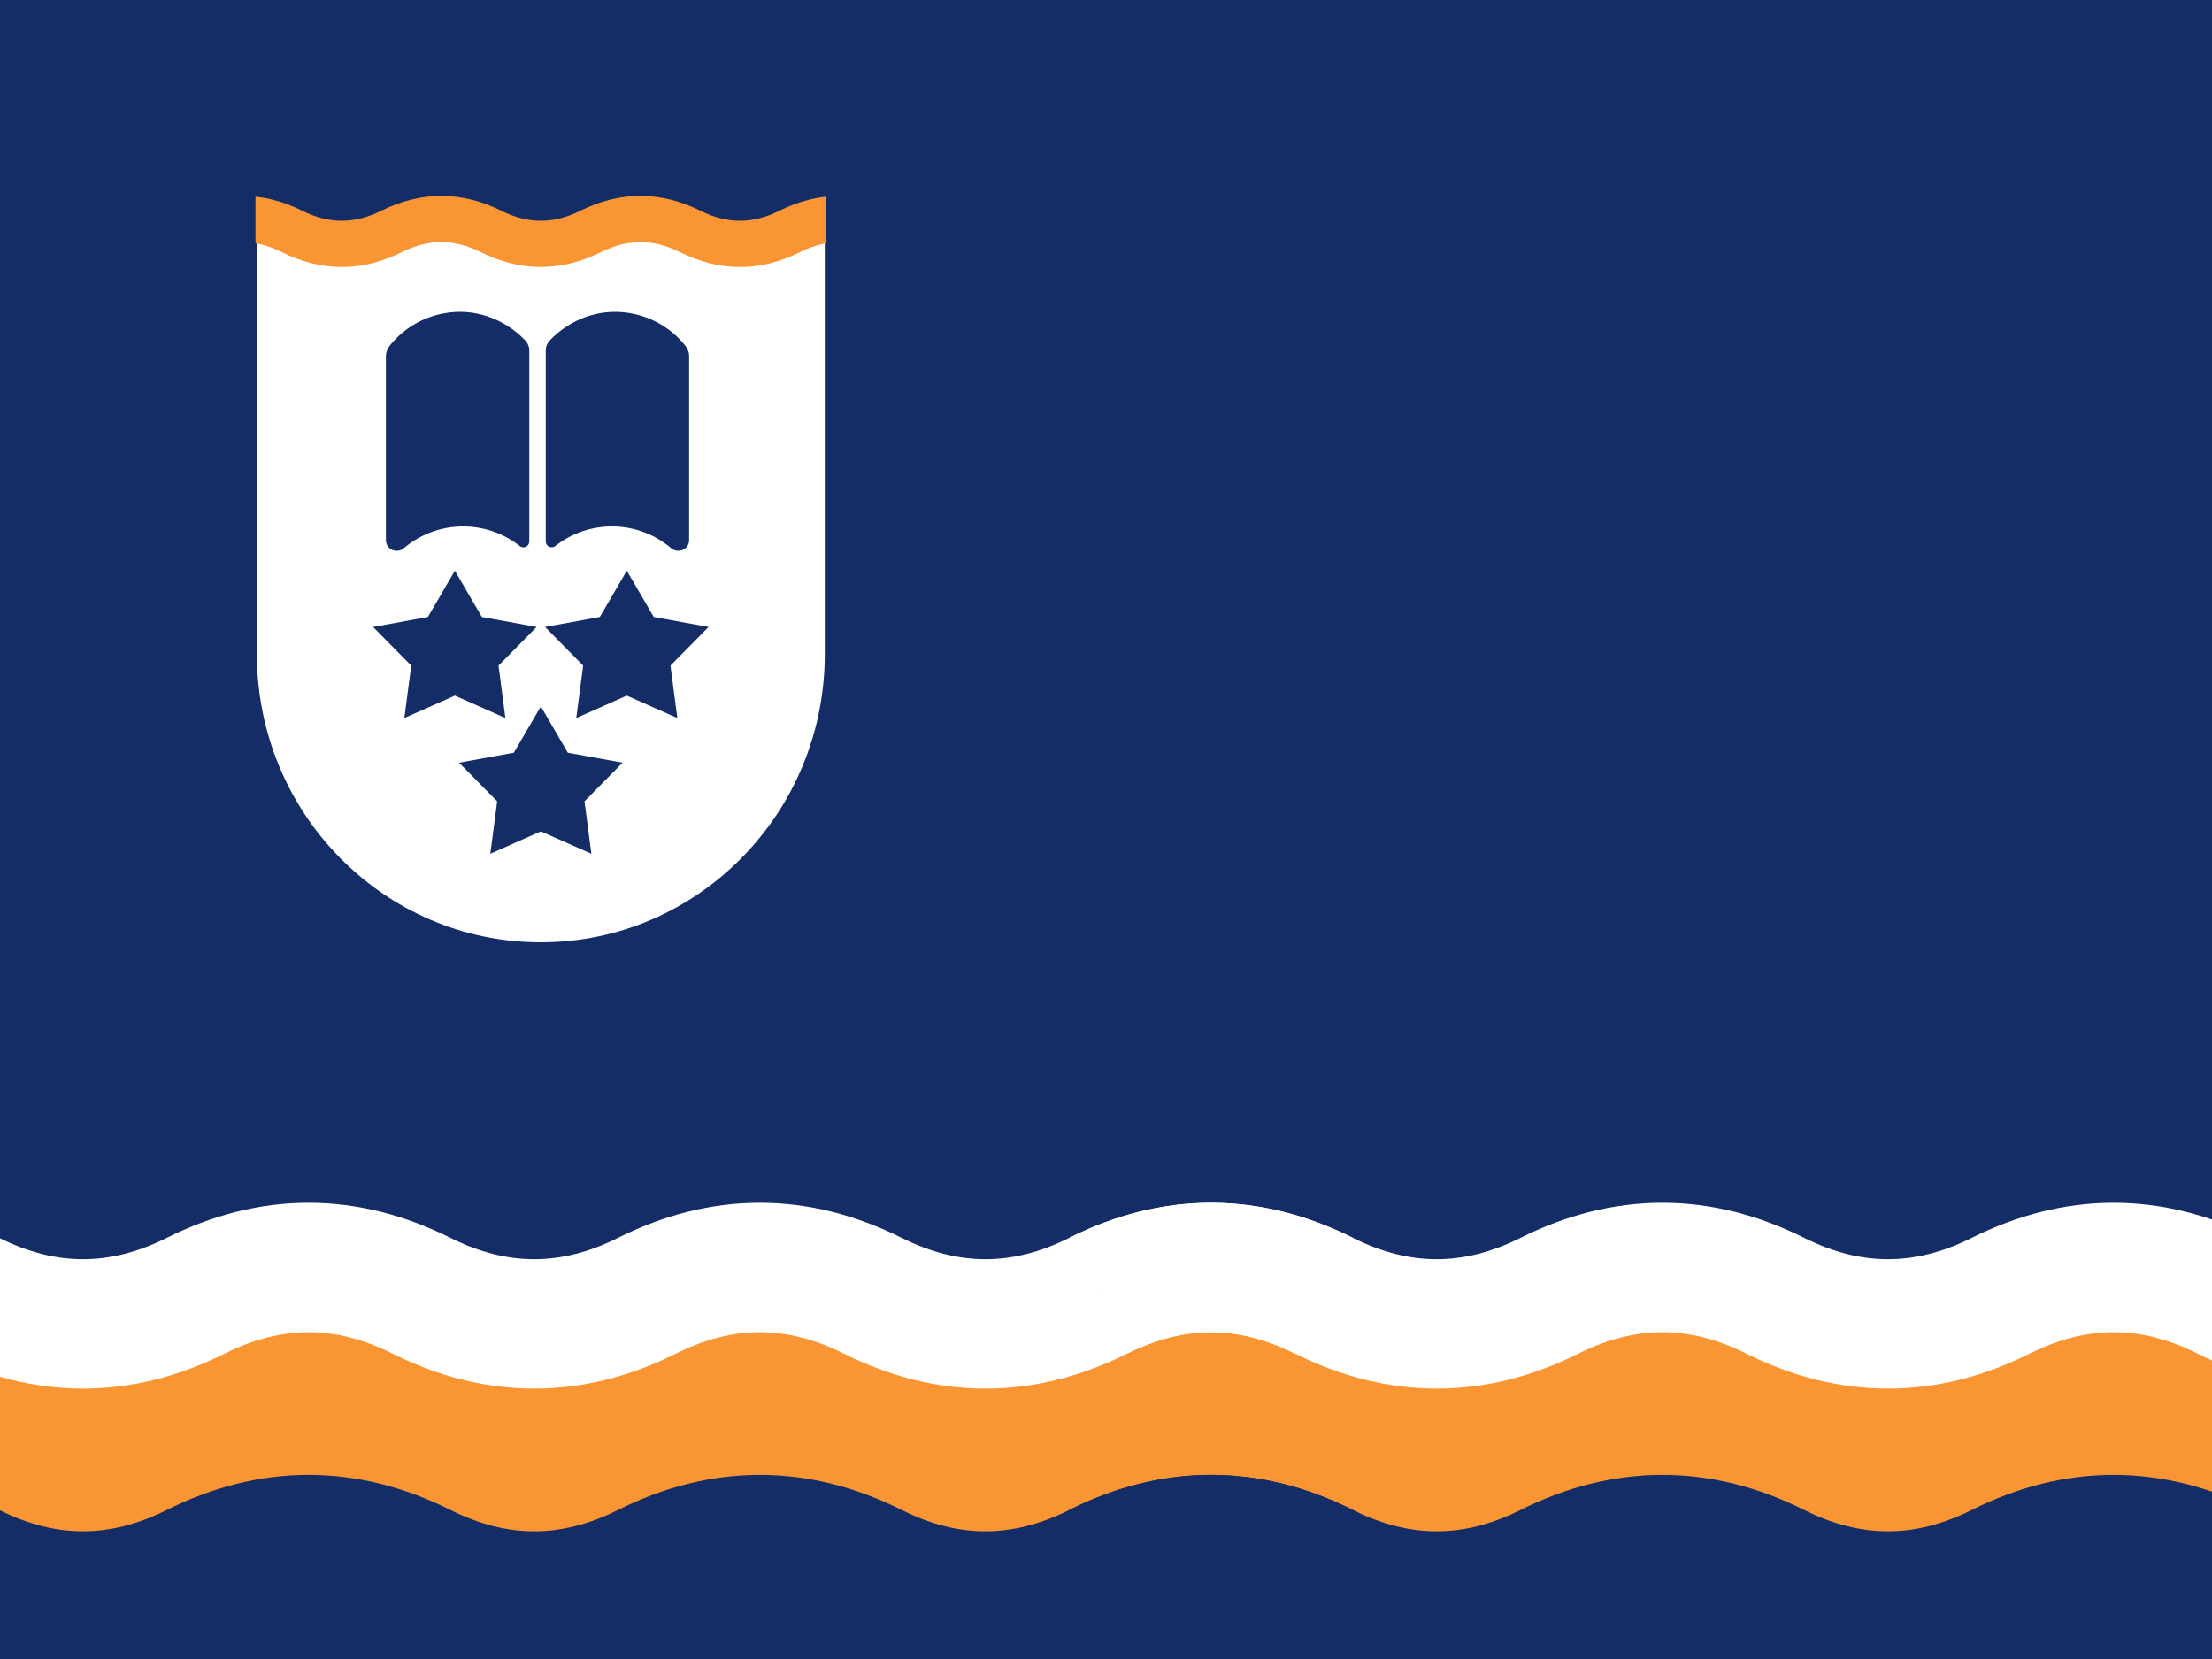
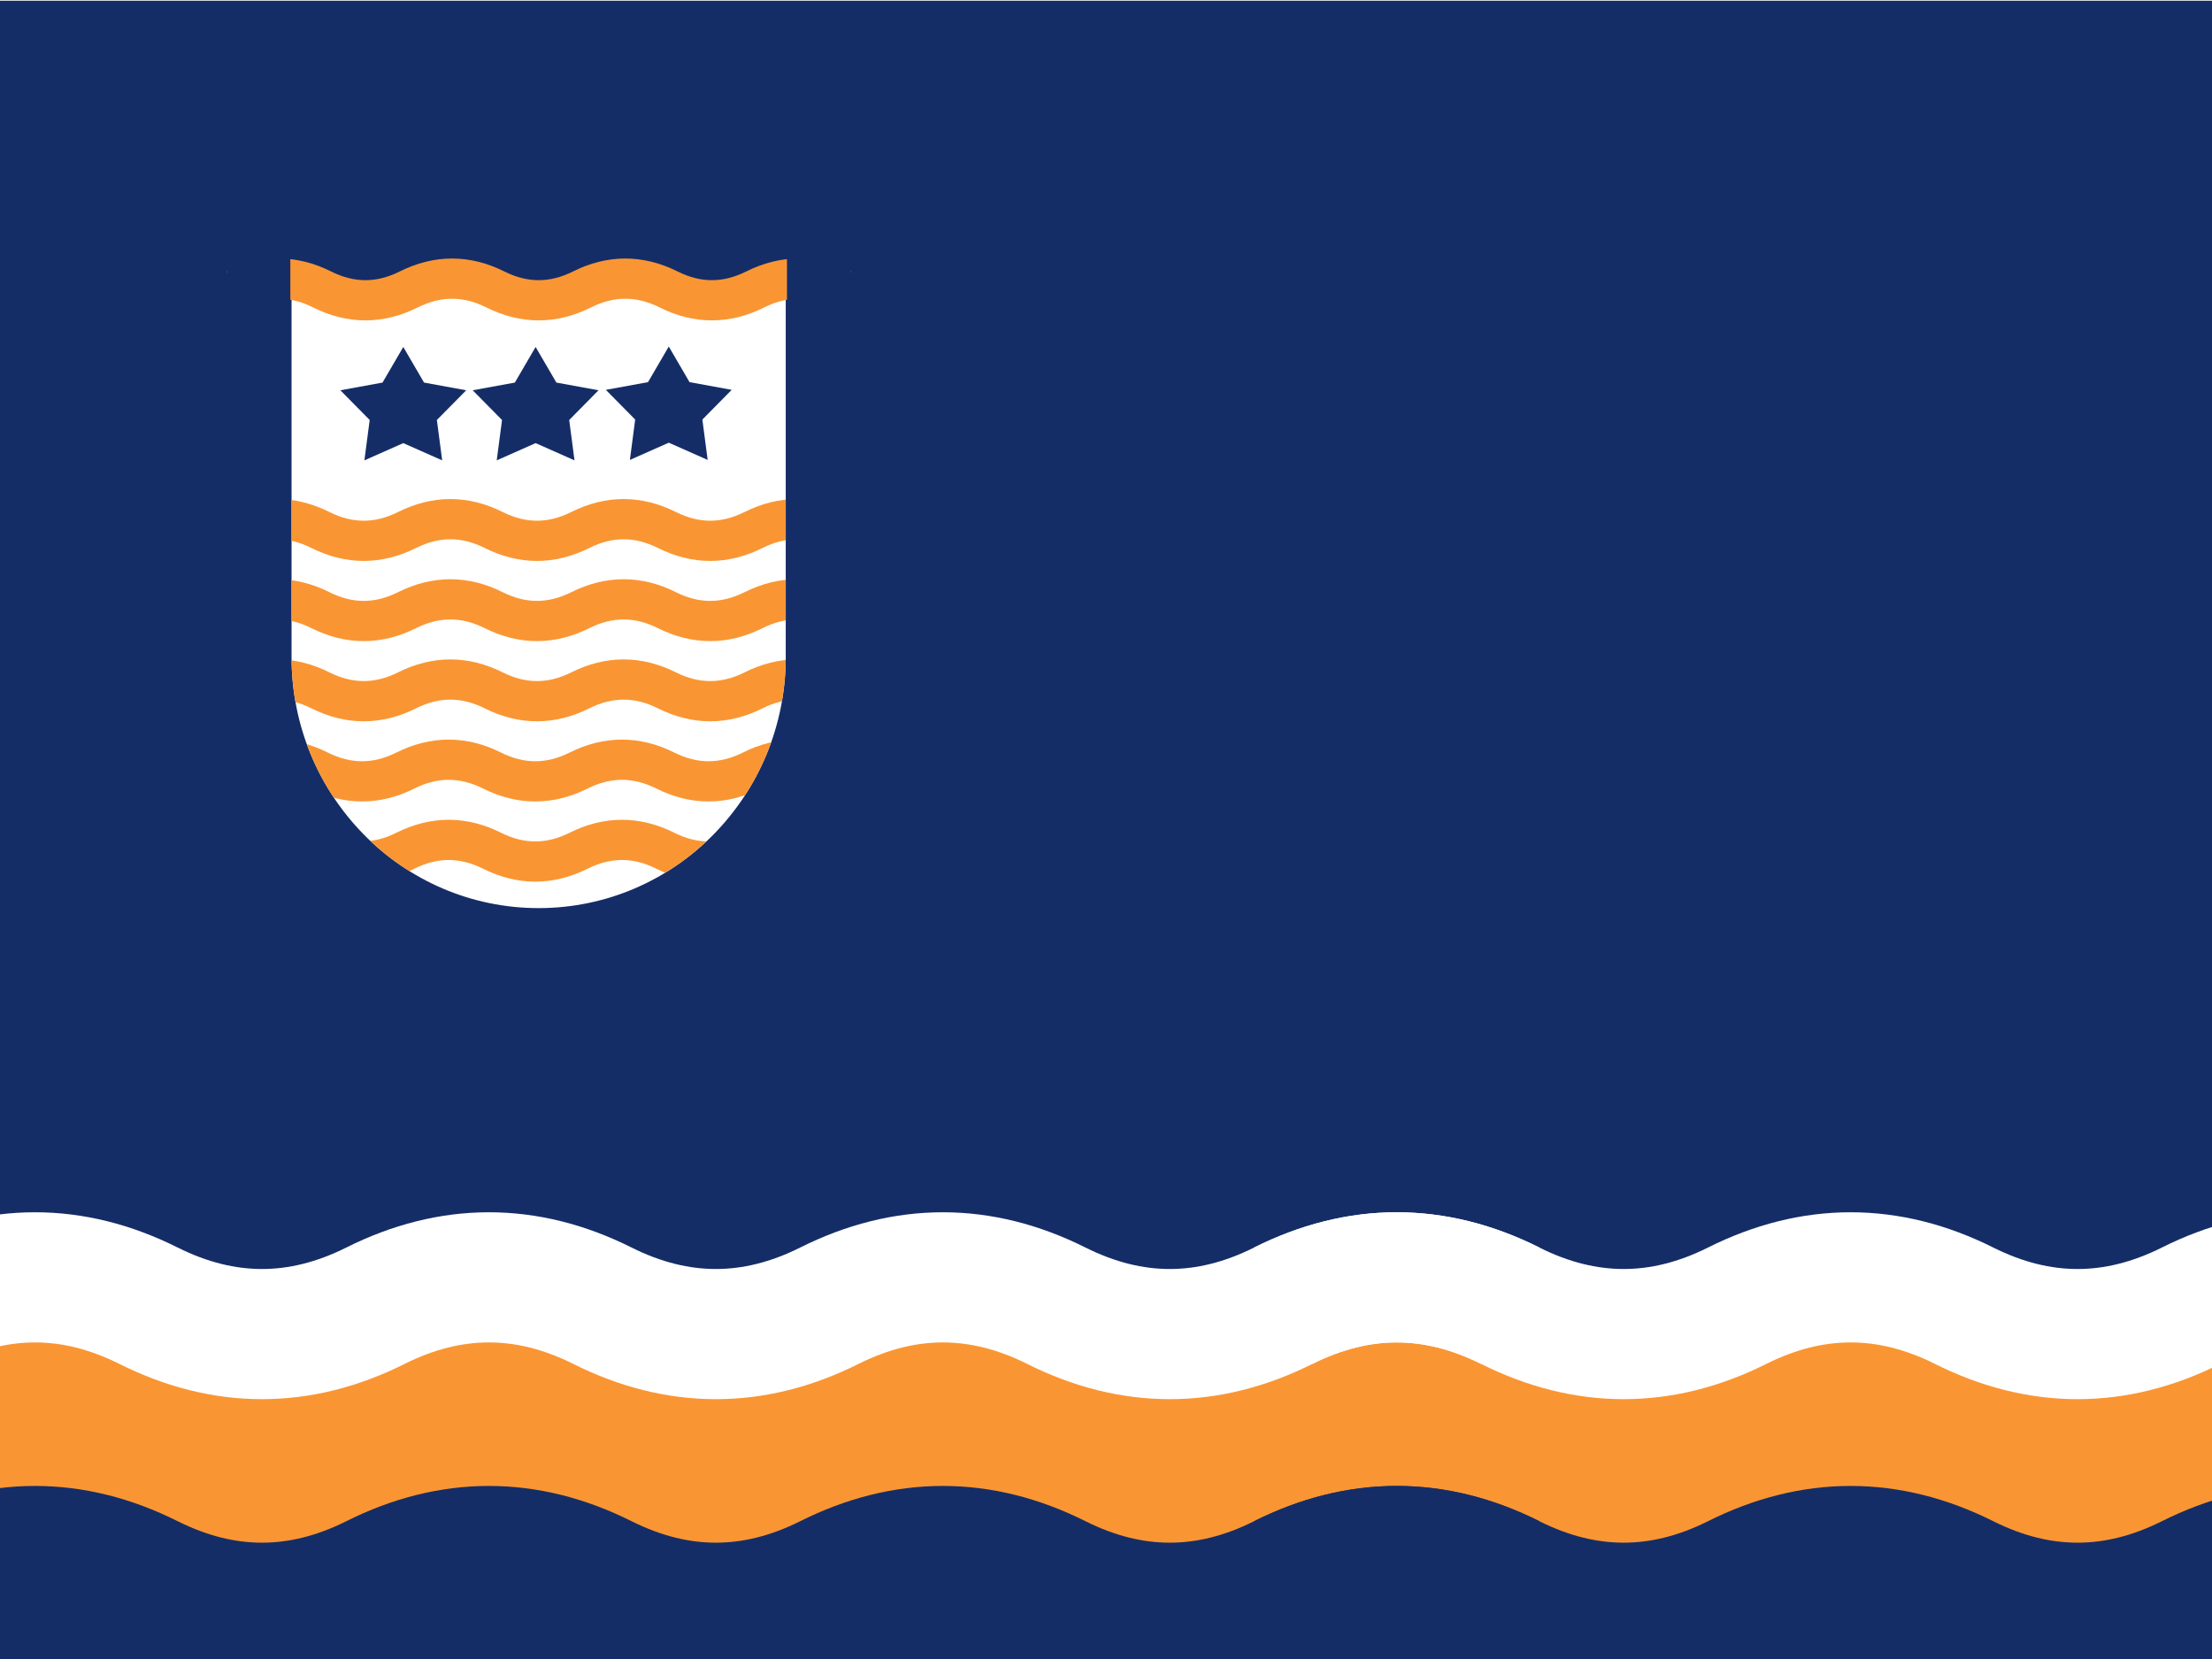
<svg xmlns="http://www.w3.org/2000/svg" width="400" height="300" viewBox="0 0 400 300">
-   <g id="Group">
-     <path id="Path-copy-4" fill="#152d67" stroke="none" d="M 0 300 L 400 300 L 400 0 L 0 0 L 0 300 Z" />
-     <g id="Bars-copy">
-       <path id="Path-copy-6" fill="#f99633" stroke="none" d="M -33 283.2 L 471 283.2 L 471 238.8 L -33 238.8 L -33 283.2 Z" />
-       <g id="g1">
-         <path id="Path-copy" fill="#000000" stroke="#ffffff" stroke-width="23.4" d="M -46.2 234.3 C -32.6 227.5 -19 227.5 -5.4 234.3 C 8.2 241.1 21.8 241.1 35.4 234.3 C 49 227.5 62.6 227.5 76.2 234.3 C 89.8 241.1 103.4 241.1 117 234.3 C 130.6 227.5 144.2 227.5 157.8 234.3 C 171.4 241.1 185 241.1 198.6 234.3 C 212.2 227.5 225.8 227.5 239.4 234.3" />
-         <path id="Path-copy-2" fill="#000000" stroke="#ffffff" stroke-width="23.4" d="M 198.6 234.3 C 212.2 227.5 225.8 227.5 239.4 234.3 C 253 241.1 266.6 241.1 280.2 234.3 C 293.8 227.5 307.4 227.5 321 234.3 C 334.6 241.1 348.2 241.1 361.8 234.3 C 375.4 227.5 389 227.5 402.6 234.3 C 416.2 241.1 429.8 241.1 443.4 234.3 C 457 227.5 470.6 227.5 484.2 234.3" />
-       </g>
-       <g id="Group-copy-2">
-         <path id="path1" fill="none" stroke="#152d67" stroke-width="23.4" d="M -46.2 283.5 C -32.6 276.7 -19 276.7 -5.4 283.5 C 8.2 290.3 21.8 290.3 35.4 283.5 C 49 276.7 62.6 276.7 76.2 283.5 C 89.8 290.3 103.4 290.3 117 283.5 C 130.6 276.7 144.2 276.7 157.8 283.5 C 171.4 290.3 185 290.3 198.6 283.5 C 212.2 276.7 225.8 276.7 239.4 283.5" />
-         <path id="path2" fill="none" stroke="#152d67" stroke-width="23.4" d="M 198.6 283.5 C 212.2 276.7 225.8 276.7 239.4 283.5 C 253 290.3 266.6 290.3 280.2 283.5 C 293.8 276.7 307.4 276.7 321 283.5 C 334.6 290.3 348.2 290.3 361.8 283.5 C 375.4 276.7 389 276.7 402.6 283.5 C 416.2 290.3 429.8 290.3 443.4 283.5 C 457 276.7 470.6 276.7 484.2 283.5" />
+   <g id="Group-copy-2">
+     <path id="Rectangle" fill="#152d67" fill-rule="evenodd" stroke="none" d="M -1.417 301.898 L 485.31 301.898 L 485.31 0.139 L -1.417 0.139 Z" />
+     <mask id="mask1" maskUnits="userSpaceOnUse" maskContentUnits="userSpaceOnUse" mask-type="alpha">
+       <path id="path1" fill="#152d67" fill-rule="evenodd" stroke="none" d="M -1.417 301.898 L 485.31 301.898 L 485.31 0.139 L -1.417 0.139 Z" />
+     </mask>
+     <g id="Group" mask="url(#mask1)">
+       <g id="Bars">
+         <path id="Path-copy-6" fill="#f99633" stroke="none" d="M -23.211 285.302 L 484.253 285.302 L 484.253 240.641 L -23.211 240.641 L -23.211 285.302 Z" />
+         <g id="g1">
+           <path id="Path-copy" fill="#000000" stroke="#ffffff" stroke-width="23.537" d="M -14.184 236.115 C -0.504 229.275 13.176 229.275 26.855 236.115 C 40.535 242.955 54.215 242.955 67.895 236.115 C 81.574 229.275 95.254 229.275 108.934 236.115 C 122.614 242.955 136.293 242.955 149.973 236.115 C 163.653 229.275 177.333 229.275 191.012 236.115 C 204.692 242.955 218.372 242.955 232.052 236.115 C 245.732 229.275 259.411 229.275 273.091 236.115" />
+           <path id="Path-copy-2" fill="#000000" stroke="#ffffff" stroke-width="23.537" d="M 232.052 236.115 C 245.732 229.275 259.411 229.275 273.091 236.115 C 286.771 242.955 300.451 242.955 314.13 236.115 C 327.81 229.275 341.49 229.275 355.17 236.115 C 368.849 242.955 382.529 242.955 396.209 236.115 C 409.889 229.275 423.568 229.275 437.248 236.115 C 450.928 242.955 464.608 242.955 478.287 236.115 C 491.967 229.275 505.647 229.275 519.327 236.115" />
+         </g>
+         <g id="g2">
+           <path id="path2" fill="none" stroke="#152d67" stroke-width="23.537" d="M -14.184 285.603 C -0.504 278.763 13.176 278.763 26.855 285.603 C 40.535 292.443 54.215 292.443 67.895 285.603 C 81.574 278.763 95.254 278.763 108.934 285.603 C 122.614 292.443 136.293 292.443 149.973 285.603 C 163.653 278.763 177.333 278.763 191.012 285.603 C 204.692 292.443 218.372 292.443 232.052 285.603 C 245.732 278.763 259.411 278.763 273.091 285.603" />
+           <path id="path3" fill="none" stroke="#152d67" stroke-width="23.537" d="M 232.052 285.603 C 245.732 278.763 259.411 278.763 273.091 285.603 C 286.771 292.443 300.451 292.443 314.13 285.603 C 327.81 278.763 341.49 278.763 355.17 285.603 C 368.849 292.443 382.529 292.443 396.209 285.603 C 409.889 278.763 423.568 278.763 437.248 285.603 C 450.928 292.443 464.608 292.443 478.287 285.603 C 491.967 278.763 505.647 278.763 519.327 285.603" />
+         </g>
      </g>
    </g>
-     <g id="Crest-copy">
-       <path id="path3" fill="#ffffff" stroke="none" d="M 149.146 42 L 46.454 42 L 46.454 118.074 C 46.456 118.143 46.454 118.213 46.454 118.281 C 46.454 147.065 69.443 170.4 97.8 170.4 C 126.157 170.4 149.146 147.065 149.146 118.281 C 149.146 118.211 149.144 118.143 149.144 118.074 L 149.144 42 L 149.146 42 Z" />
-       <mask id="mask1" maskUnits="userSpaceOnUse" maskContentUnits="userSpaceOnUse" mask-type="alpha">
-         <path id="path4" fill="#ffffff" stroke="none" d="M 149.146 42 L 46.454 42 L 46.454 118.074 C 46.456 118.143 46.454 118.213 46.454 118.281 C 46.454 147.065 69.443 170.4 97.8 170.4 C 126.157 170.4 149.146 147.065 149.146 118.281 C 149.146 118.211 149.144 118.143 149.144 118.074 L 149.144 42 L 149.146 42 Z" />
-       </mask>
-       <g id="g2" mask="url(#mask1)">
-         <g id="g3">
-           <path id="Star" fill="#152d67" fill-rule="evenodd" stroke="none" d="M 82.255 103.2 L 77.376 111.566 L 67.47 113.376 L 74.361 120.357 L 73.117 129.842 L 82.255 125.79 L 91.392 129.842 L 90.148 120.357 L 97.039 113.376 L 87.133 111.566 Z" />
-           <path id="Star-copy" fill="#152d67" fill-rule="evenodd" stroke="none" d="M 113.345 103.2 L 108.467 111.566 L 98.561 113.376 L 105.452 120.357 L 104.208 129.842 L 113.345 125.79 L 122.483 129.842 L 121.239 120.357 L 128.13 113.376 L 118.224 111.566 Z" />
-           <path id="Star-copy-2" fill="#152d67" fill-rule="evenodd" stroke="none" d="M 97.8 127.745 L 92.922 136.112 L 83.015 137.922 L 89.907 144.902 L 88.663 154.387 L 97.8 150.335 L 106.937 154.387 L 105.693 144.902 L 112.585 137.922 L 102.678 136.112 Z" />
+     <g id="g3">
+       <path id="Path" fill="#f99633" stroke="none" d="M -23.211 302 L -1.181 302 L -1.181 0 L -23.211 0 L -23.211 302 Z" />
+       <g id="Group-copy">
+         <g id="Crest">
+           <path id="Path-copy-4" fill="#ffffff" stroke="none" d="M 142.089 52.474 L 52.722 52.474 L 52.722 118.677 C 52.724 118.736 52.722 118.798 52.722 118.857 C 52.722 143.906 72.728 164.213 97.405 164.213 C 122.083 164.213 142.089 143.906 142.089 118.857 C 142.089 118.796 142.087 118.736 142.087 118.677 L 142.087 52.474 L 142.089 52.474 Z" />
+           <mask id="mask2" maskUnits="userSpaceOnUse" maskContentUnits="userSpaceOnUse" mask-type="alpha">
+             <path id="path4" fill="#ffffff" stroke="none" d="M 142.089 52.474 L 52.722 52.474 L 52.722 118.677 C 52.724 118.736 52.722 118.798 52.722 118.857 C 52.722 143.906 72.728 164.213 97.405 164.213 C 122.083 164.213 142.089 143.906 142.089 118.857 C 142.089 118.796 142.087 118.736 142.087 118.677 L 142.087 52.474 L 142.089 52.474 Z" />
+           </mask>
+           <g id="g4" mask="url(#mask2)">
+             <path id="Path-copy-3" fill="#000000" stroke="#f99633" stroke-width="7.273" visibility="hidden" d="M 42.58 66.842 C 47.801 64.231 53.023 64.231 58.244 66.842 C 63.466 69.453 68.687 69.453 73.909 66.842 C 79.13 64.231 84.352 64.231 89.573 66.842 C 94.795 69.453 100.016 69.453 105.238 66.842 C 110.459 64.231 115.681 64.231 120.902 66.842 C 126.123 69.453 131.345 69.453 136.566 66.842 C 141.788 64.231 147.009 64.231 152.231 66.842" />
+             <path id="path5" fill="#000000" stroke="#f99633" stroke-width="7.273" visibility="hidden" d="M 42.278 81.341 C 47.499 78.73 52.721 78.73 57.942 81.341 C 63.164 83.952 68.385 83.952 73.607 81.341 C 78.828 78.73 84.05 78.73 89.271 81.341 C 94.493 83.952 99.714 83.952 104.936 81.341 C 110.157 78.73 115.378 78.73 120.6 81.341 C 125.821 83.952 131.043 83.952 136.264 81.341 C 141.486 78.73 146.707 78.73 151.929 81.341" />
+             <path id="Path-copy-7" fill="#000000" stroke="#f99633" stroke-width="7.273" d="M 42.278 95.84 C 47.499 93.229 52.721 93.229 57.942 95.84 C 63.164 98.451 68.385 98.451 73.607 95.84 C 78.828 93.229 84.05 93.229 89.271 95.84 C 94.493 98.451 99.714 98.451 104.936 95.84 C 110.157 93.229 115.378 93.229 120.6 95.84 C 125.821 98.451 131.043 98.451 136.264 95.84 C 141.486 93.229 146.707 93.229 151.929 95.84" />
+             <path id="path6" fill="#000000" stroke="#f99633" stroke-width="7.273" d="M 42.278 110.339 C 47.499 107.728 52.721 107.728 57.942 110.339 C 63.164 112.95 68.385 112.95 73.607 110.339 C 78.828 107.728 84.05 107.728 89.271 110.339 C 94.493 112.95 99.714 112.95 104.936 110.339 C 110.157 107.728 115.378 107.728 120.6 110.339 C 125.821 112.95 131.043 112.95 136.264 110.339 C 141.486 107.728 146.707 107.728 151.929 110.339" />
+             <path id="Path-copy-5" fill="#000000" stroke="#f99633" stroke-width="7.273" d="M 42.278 124.838 C 47.499 122.227 52.721 122.227 57.942 124.838 C 63.164 127.449 68.385 127.449 73.607 124.838 C 78.828 122.227 84.05 122.227 89.271 124.838 C 94.493 127.449 99.714 127.449 104.936 124.838 C 110.157 122.227 115.378 122.227 120.6 124.838 C 125.821 127.449 131.043 127.449 136.264 124.838 C 141.486 122.227 146.707 122.227 151.929 124.838" />
+             <path id="Path-copy-9" fill="#000000" stroke="#f99633" stroke-width="7.273" d="M 41.976 139.337 C 47.197 136.726 52.419 136.726 57.64 139.337 C 62.862 141.948 68.083 141.948 73.305 139.337 C 78.526 136.726 83.748 136.726 88.969 139.337 C 94.191 141.948 99.412 141.948 104.633 139.337 C 109.855 136.726 115.076 136.726 120.298 139.337 C 125.519 141.948 130.741 141.948 135.962 139.337 C 141.184 136.726 146.405 136.726 151.627 139.337" />
+             <path id="Path-copy-8" fill="#000000" stroke="#f99633" stroke-width="7.273" d="M 41.976 153.836 C 47.197 151.225 52.419 151.225 57.64 153.836 C 62.862 156.447 68.083 156.447 73.305 153.836 C 78.526 151.225 83.748 151.225 88.969 153.836 C 94.191 156.447 99.412 156.447 104.633 153.836 C 109.855 151.225 115.076 151.225 120.298 153.836 C 125.519 156.447 130.741 156.447 135.962 153.836 C 141.184 151.225 146.405 151.225 151.627 153.836" />
+           </g>
+           <path id="path7" fill="#000000" stroke="#f99633" stroke-width="7.273" d="M 42.58 52.343 C 47.801 49.732 53.023 49.732 58.244 52.343 C 63.466 54.954 68.687 54.954 73.909 52.343 C 79.13 49.732 84.352 49.732 89.573 52.343 C 94.795 54.954 100.016 54.954 105.238 52.343 C 110.459 49.732 115.681 49.732 120.902 52.343 C 126.123 54.954 131.345 54.954 136.566 52.343 C 141.788 49.732 147.009 49.732 152.231 52.343" />
+           <path id="Rectangle-copy" fill="#152d67" fill-rule="evenodd" stroke="none" d="M 41.014 152.726 L 52.501 152.726 L 52.501 43.075 L 41.014 43.075 Z" />
+           <path id="Rectangle-copy-2" fill="#152d67" fill-rule="evenodd" stroke="none" d="M 142.31 152.726 L 153.797 152.726 L 153.797 43.075 L 142.31 43.075 Z" />
+           <g id="g5">
+             <path id="Star" fill="#152d67" fill-rule="evenodd" stroke="none" visibility="hidden" d="M 77.525 68.706 L 71.381 79.243 L 58.904 81.523 L 67.584 90.315 L 66.017 102.261 L 77.525 97.157 L 89.033 102.261 L 87.466 90.315 L 96.145 81.523 L 83.669 79.243 Z" />
+             <path id="Star-copy" fill="#152d67" fill-rule="evenodd" stroke="none" visibility="hidden" d="M 116.682 68.706 L 110.538 79.243 L 98.062 81.523 L 106.741 90.315 L 105.174 102.261 L 116.682 97.157 L 128.19 102.261 L 126.623 90.315 L 135.302 81.523 L 122.826 79.243 Z" />
+             <path id="Star-copy-2" fill="#152d67" fill-rule="evenodd" stroke="none" visibility="hidden" d="M 97.103 105.964 L 90.959 116.5 L 78.483 118.78 L 87.162 127.572 L 85.595 139.518 L 97.103 134.414 L 108.611 139.518 L 107.044 127.572 L 115.724 118.78 L 103.247 116.5 Z" />
+           </g>
+           <g id="g6">
+             <path id="path8" fill="#152d67" fill-rule="evenodd" stroke="none" d="M 72.927 62.743 L 69.173 69.182 L 61.549 70.575 L 66.852 75.948 L 65.895 83.248 L 72.927 80.129 L 79.96 83.248 L 79.002 75.948 L 84.306 70.575 L 76.682 69.182 Z" />
+             <path id="path9" fill="#152d67" fill-rule="evenodd" stroke="none" d="M 96.856 62.743 L 93.102 69.182 L 85.477 70.575 L 90.781 75.948 L 89.824 83.248 L 96.856 80.129 L 103.889 83.248 L 102.931 75.948 L 108.235 70.575 L 100.611 69.182 Z" />
+             <path id="path10" fill="#152d67" fill-rule="evenodd" stroke="none" d="M 120.937 62.665 L 117.182 69.104 L 109.558 70.497 L 114.862 75.87 L 113.904 83.17 L 120.937 80.051 L 127.969 83.17 L 127.012 75.87 L 132.316 70.497 L 124.691 69.104 Z" />
+           </g>
        </g>
      </g>
-       <path id="Book" fill="#152d67" fill-rule="evenodd" stroke="none" d="M 122.703 99.599 C 122.241 99.612 121.789 99.464 121.428 99.18 C 115.443 94.03 106.578 93.853 100.388 98.76 C 100.066 98.999 99.635 99.037 99.275 98.859 C 98.915 98.682 98.688 98.319 98.688 97.922 L 98.688 63.32 C 98.688 62.276 99.376 61.593 99.75 61.223 C 102.677 58.326 106.738 56.4 111.226 56.4 C 115.977 56.414 120.483 58.484 123.553 62.062 C 123.931 62.5 124.615 63.326 124.615 64.369 L 124.615 97.712 C 124.615 98.754 123.759 99.599 122.703 99.599 Z M 94.65 98.97 C 94.42 98.971 94.196 98.897 94.012 98.76 C 87.822 93.853 78.957 94.03 72.972 99.18 C 72.611 99.463 72.159 99.612 71.697 99.599 C 70.641 99.599 69.785 98.754 69.785 97.712 L 69.785 64.369 C 69.785 63.326 70.468 62.5 70.847 62.062 C 73.917 58.484 78.423 56.414 83.174 56.4 C 87.662 56.4 91.723 58.326 94.65 61.223 C 95.024 61.593 95.712 62.276 95.712 63.32 L 95.712 97.922 C 95.712 98.501 95.237 98.97 94.65 98.97 Z" />
-       <path id="path5" fill="#000000" stroke="#f99633" stroke-width="8.357" d="M 34.8 41.85 C 40.8 38.85 46.8 38.85 52.8 41.85 C 58.8 44.85 64.8 44.85 70.8 41.85 C 76.8 38.85 82.8 38.85 88.8 41.85 C 94.8 44.85 100.8 44.85 106.8 41.85 C 112.8 38.85 118.8 38.85 124.8 41.85 C 130.8 44.85 136.8 44.85 142.8 41.85 C 148.8 38.85 154.8 38.85 160.8 41.85" />
-       <path id="Rectangle-copy" fill="#152d67" fill-rule="evenodd" stroke="none" d="M 33 157.2 L 46.2 157.2 L 46.2 31.2 L 33 31.2 Z" />
-       <path id="Rectangle-copy-2" fill="#152d67" fill-rule="evenodd" stroke="none" d="M 149.4 157.2 L 162.6 157.2 L 162.6 31.2 L 149.4 31.2 Z" />
    </g>
  </g>
</svg>
